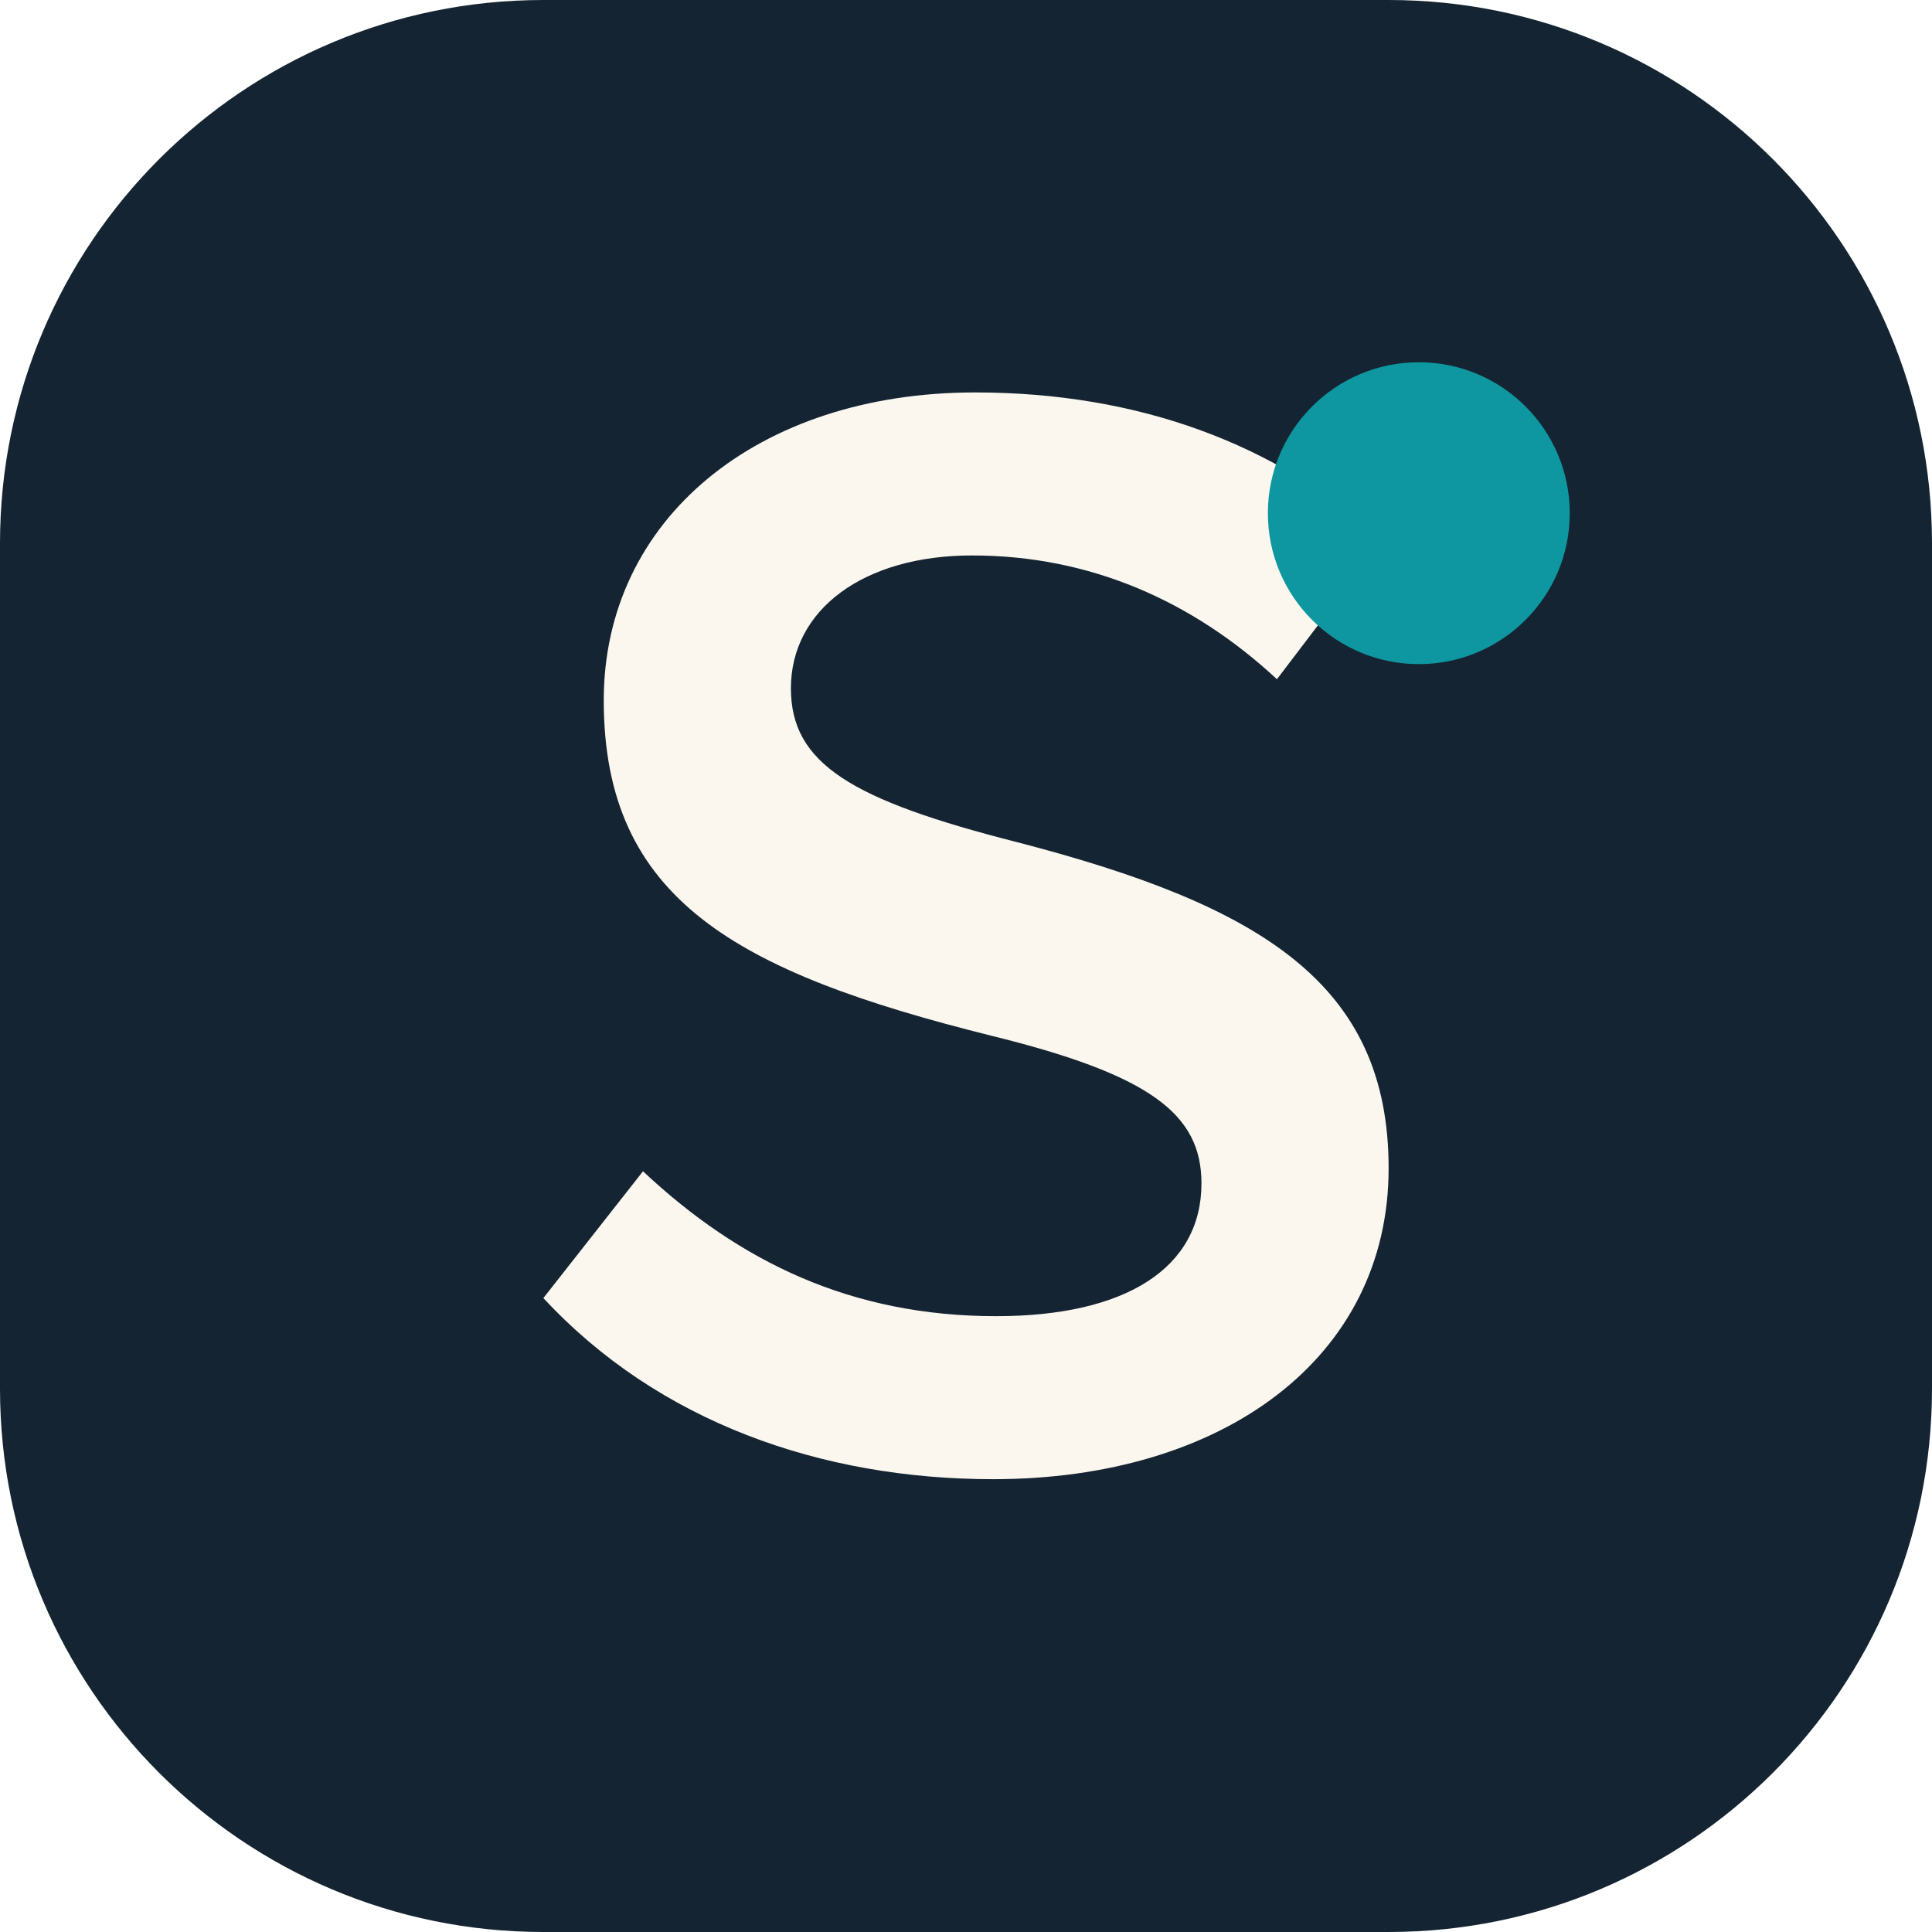
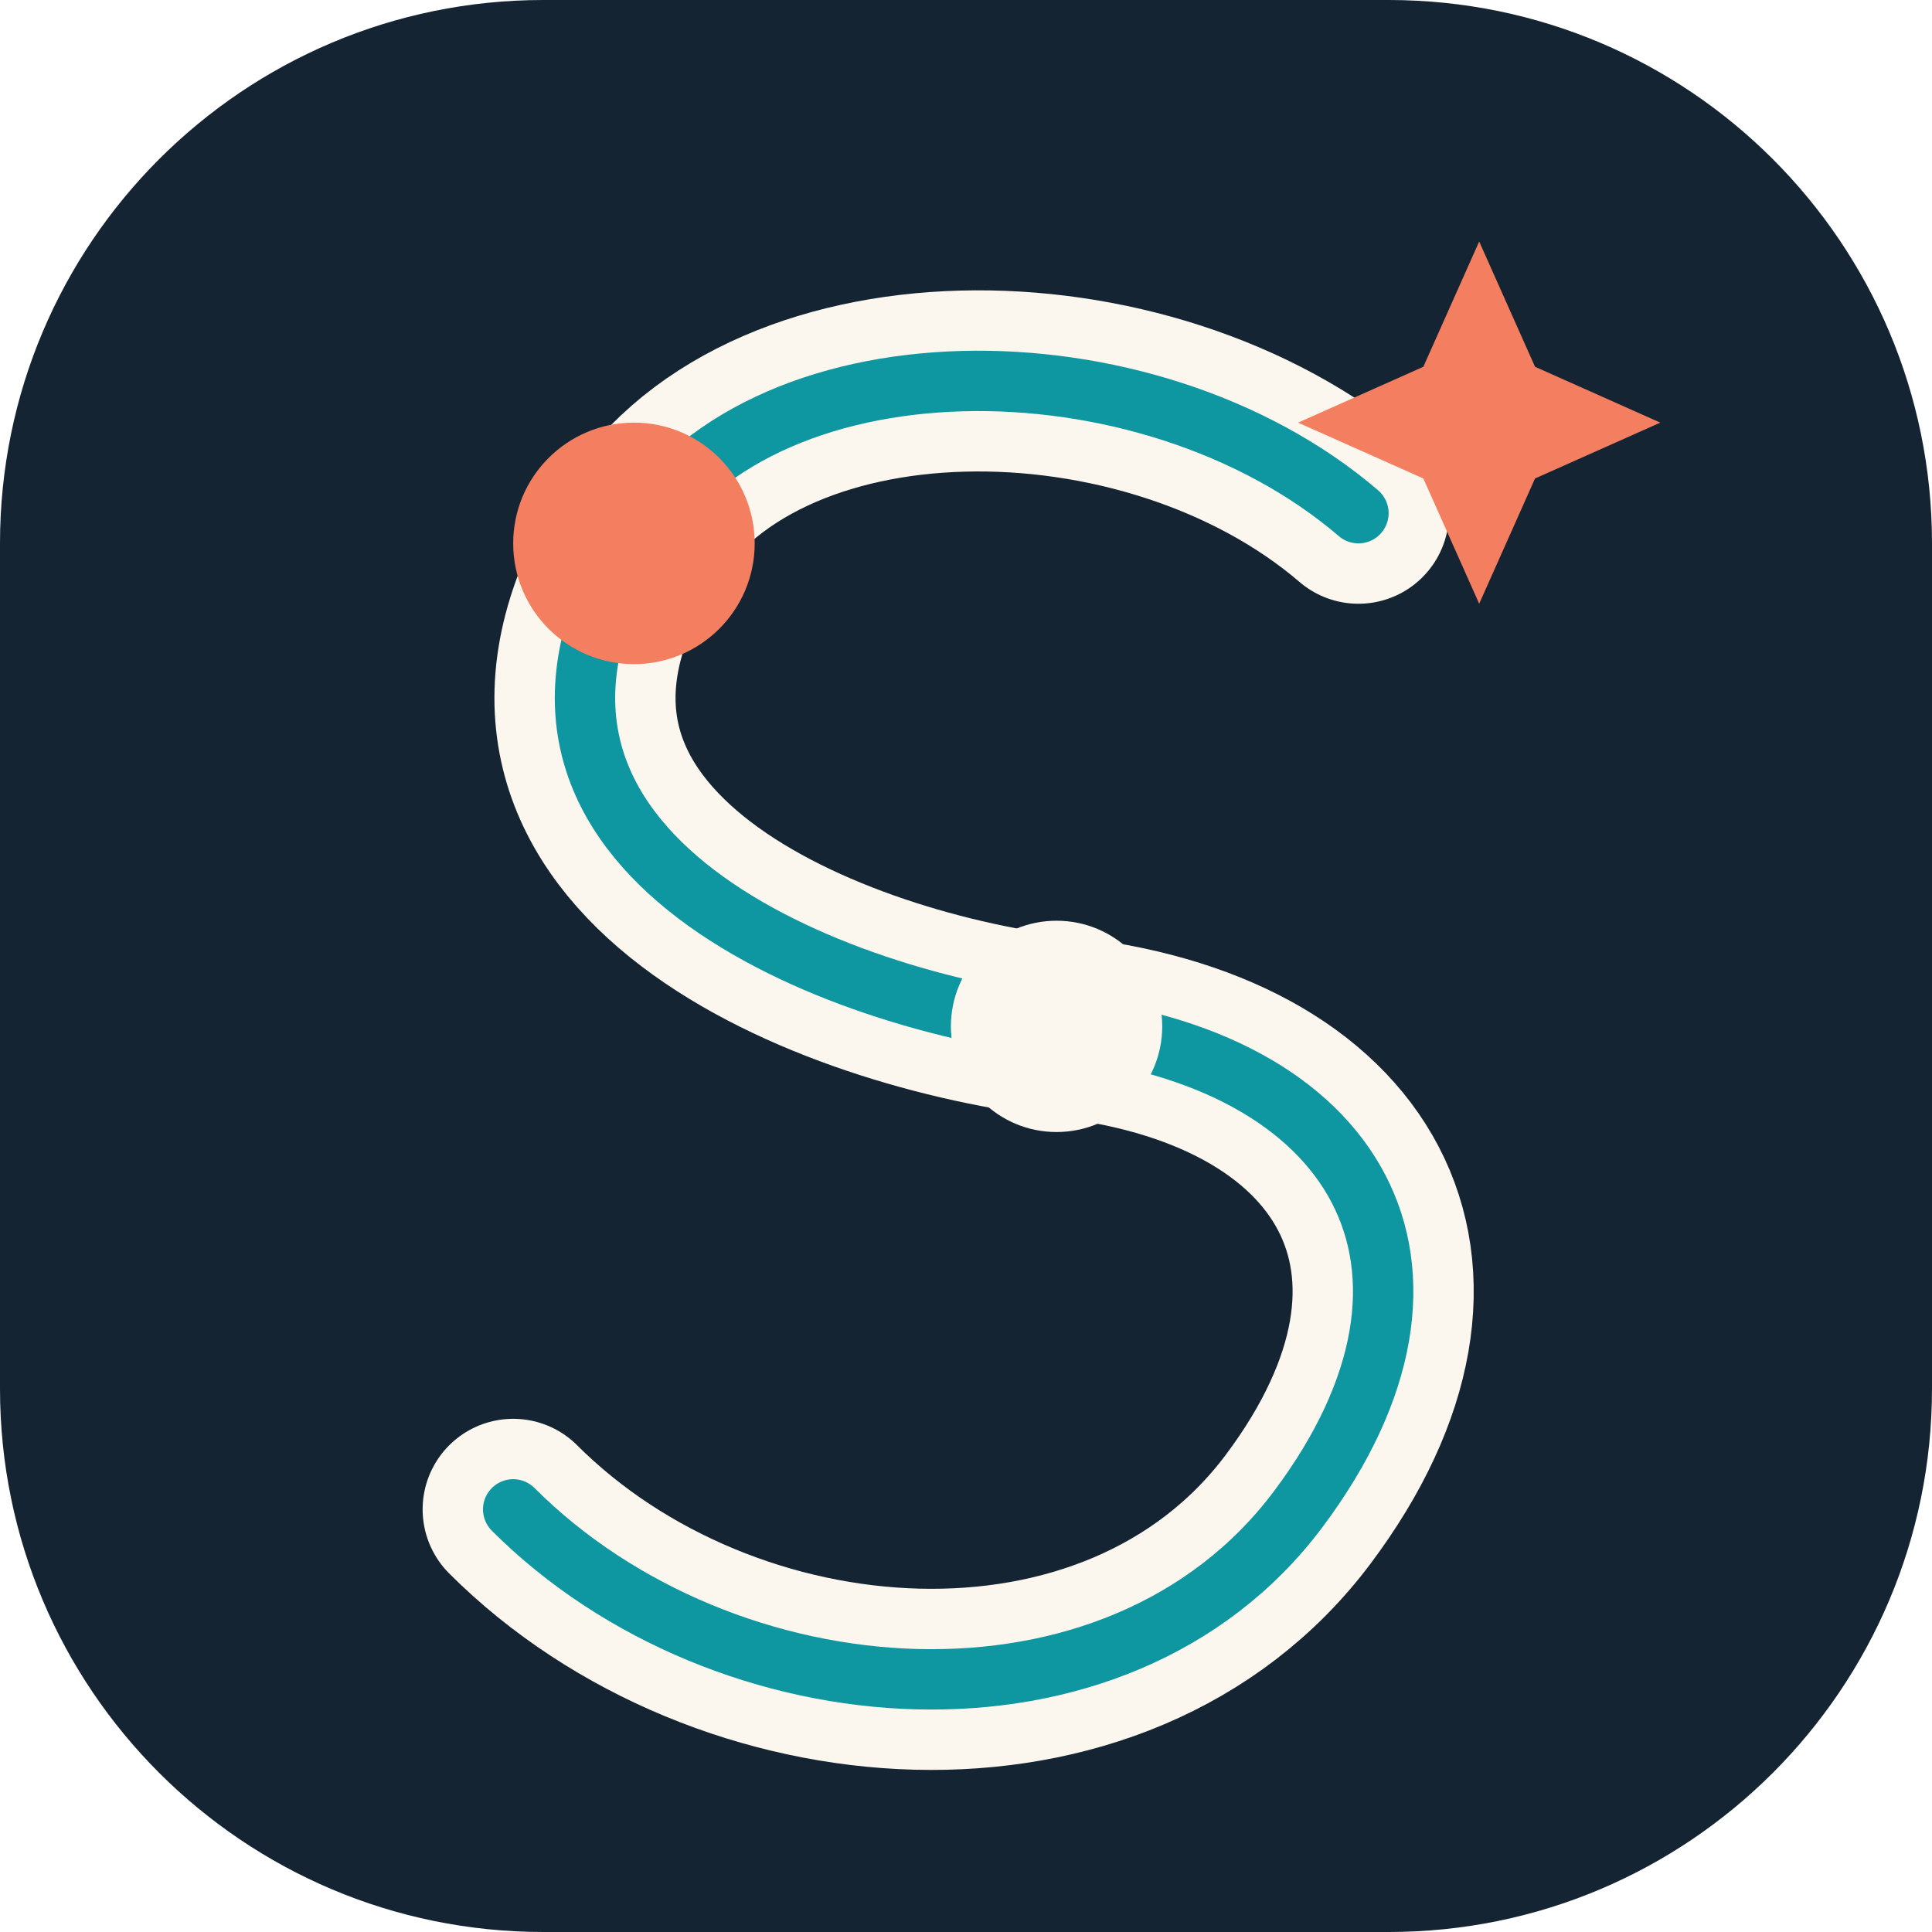
<svg xmlns="http://www.w3.org/2000/svg" width="64" height="64" viewBox="0 0 64 64" fill="none">
  <rect width="64" height="64" rx="18" fill="#142432" />
-   <path d="M18 43C21.8 47.1 27.2 49 32.9 49C40.5 49 46 45 46 38.7C46 32.6 41.8 30 33.7 27.9C28.2 26.5 26.2 25.3 26.2 22.8C26.2 20.2 28.6 18.4 32.2 18.4C36.1 18.4 39.5 19.9 42.3 22.5L45.8 17.9C42.3 14.7 37.7 13 32.3 13C25.1 13 20 17.2 20 23.2C20 29.8 24.4 32.2 32.8 34.3C38.1 35.6 39.8 36.9 39.8 39.2C39.8 42 37.3 43.6 33 43.6C28.2 43.6 24.5 41.8 21.3 38.8L18 43Z" fill="#FBF7EE" />
-   <circle cx="47" cy="17" r="5" fill="#0E97A0" />
+   <path d="M45 17C38 11 25 11 21 18C15 28 27 33 35 34C45 35 49 42 43 50C37 58 24 57 17 50" stroke="#FBF7EE" stroke-width="6" stroke-linecap="round" />
+   <path d="M45 17C38 11 25 11 21 18C15 28 27 33 35 34C45 35 49 42 43 50C37 58 24 57 17 50" stroke="#0E97A0" stroke-width="2" stroke-linecap="round" />
+   <circle cx="21" cy="18" r="4" fill="#F47E60" />
+   <circle cx="35" cy="34" r="3.5" fill="#FBF7EE" />
+   <path d="M49 8L50.85 12.15L55 14L50.85 15.85L49 20L47.15 15.85L43 14L47.15 12.15L49 8Z" fill="#F47E60" />
</svg>
